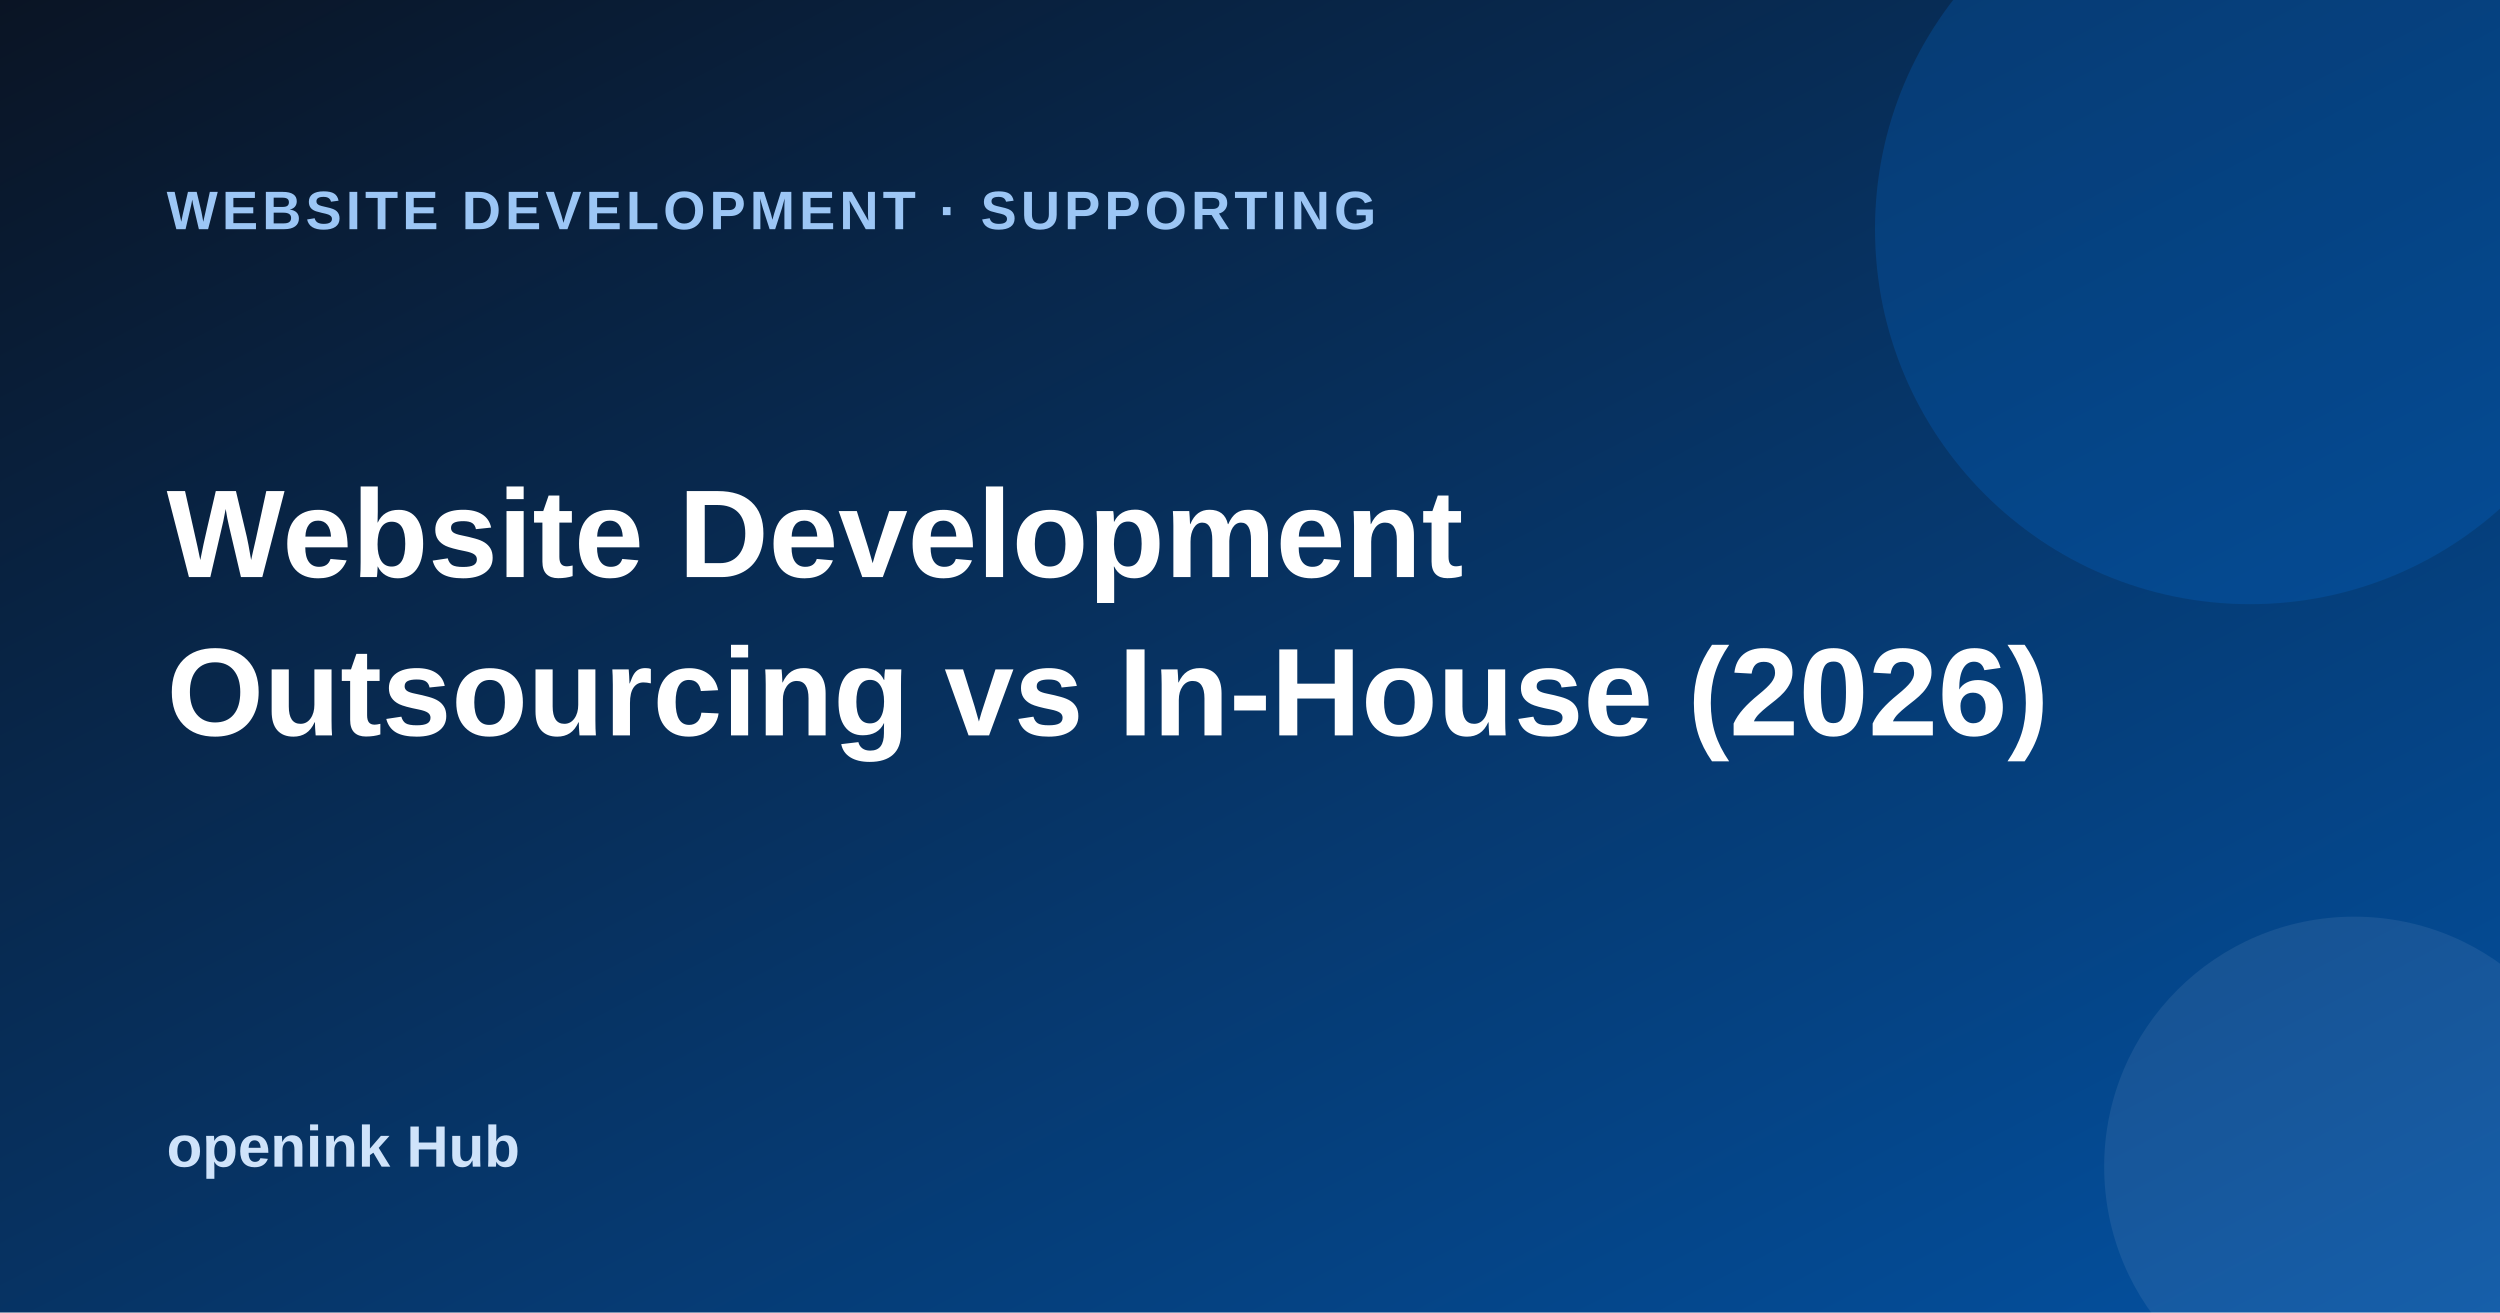
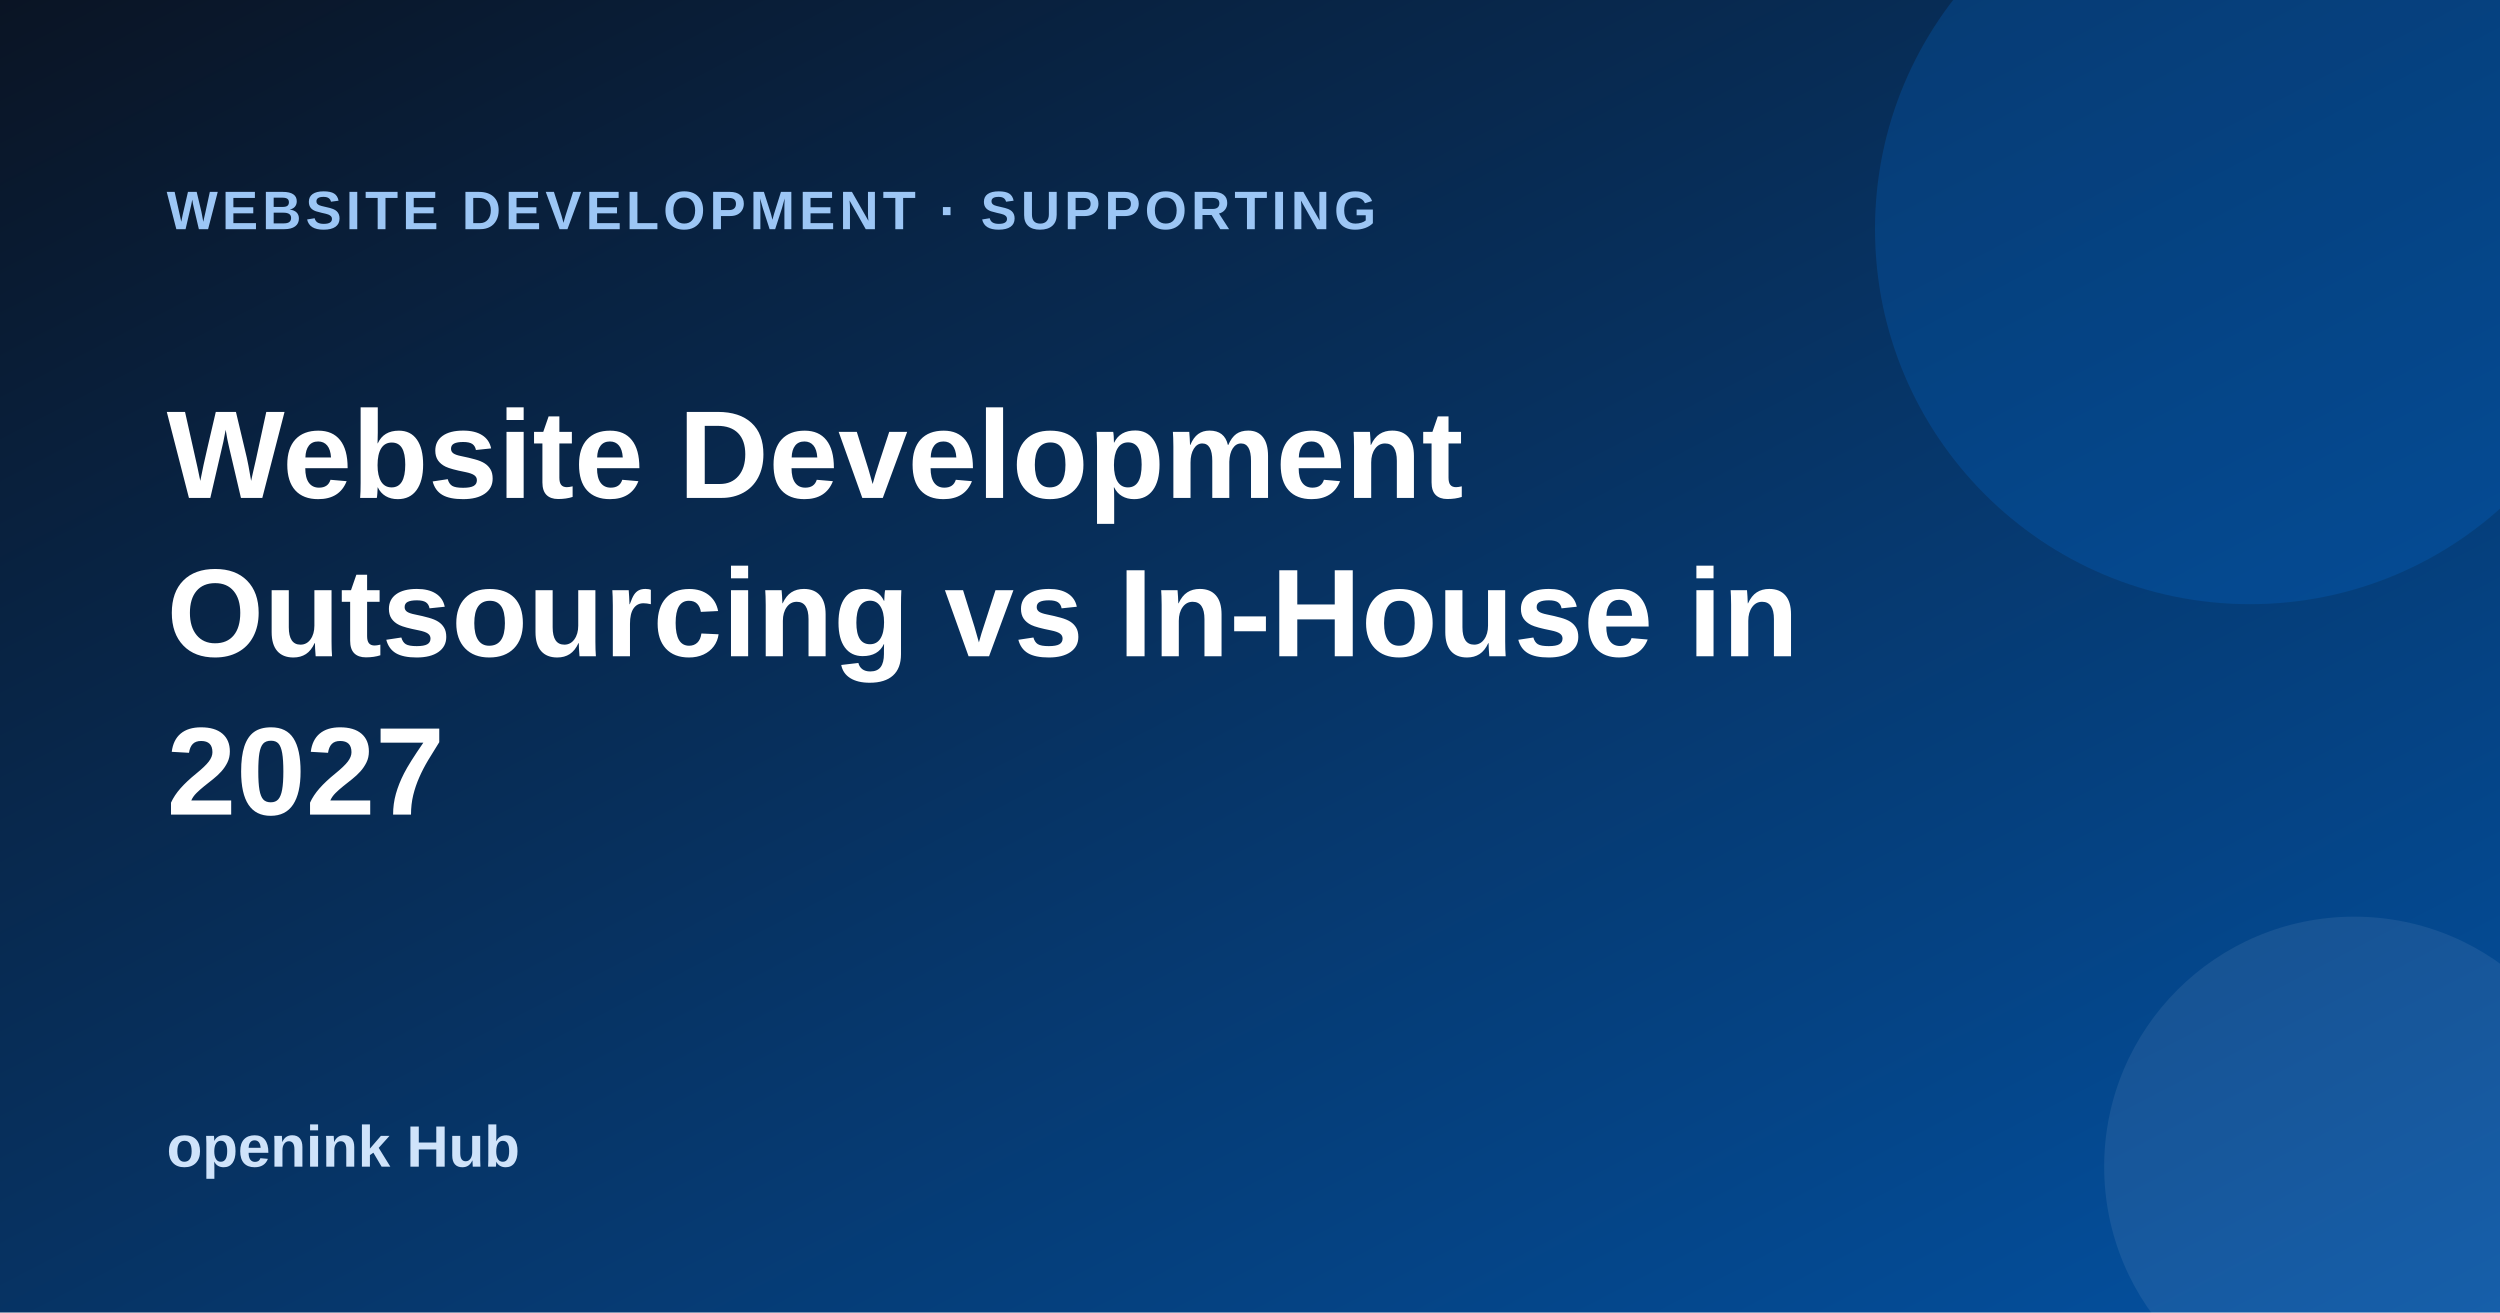
- <svg xmlns="http://www.w3.org/2000/svg" width="1200" height="630" viewBox="0 0 1200 630" role="img" aria-label="Website Development Outsourcing vs In-House (2026)">
+ <svg xmlns="http://www.w3.org/2000/svg" width="1200" height="630" viewBox="0 0 1200 630" role="img" aria-label="Website Development Outsourcing vs In-House in 2027">
  <defs>
    <linearGradient id="g" x1="0" y1="0" x2="1" y2="1">
      <stop offset="0" stop-color="#0a1424" />
      <stop offset="1" stop-color="#0352a3" />
    </linearGradient>
  </defs>
  <rect width="1200" height="630" fill="url(#g)" />
  <circle cx="1080" cy="110" r="180" fill="#046bd2" opacity=".25" />
  <circle cx="1130" cy="560" r="120" fill="#eef5fd" opacity=".08" />
  <text x="80" y="110" fill="#9cc6f5" font-family="Segoe UI,Arial,sans-serif" font-size="26" font-weight="600" letter-spacing="2">WEBSITE DEVELOPMENT · SUPPORTING</text>
-   <text x="80" y="277" fill="#fff" font-family="Segoe UI,Arial,sans-serif" font-size="60" font-weight="700">Website Development</text>
-   <text x="80" y="353" fill="#fff" font-family="Segoe UI,Arial,sans-serif" font-size="60" font-weight="700">Outsourcing vs In-House (2026)</text>
+   <text x="80" y="239" fill="#fff" font-family="Segoe UI,Arial,sans-serif" font-size="60" font-weight="700">Website Development</text>
+   <text x="80" y="315" fill="#fff" font-family="Segoe UI,Arial,sans-serif" font-size="60" font-weight="700">Outsourcing vs In-House in</text>
+   <text x="80" y="391" fill="#fff" font-family="Segoe UI,Arial,sans-serif" font-size="60" font-weight="700">2027</text>
  <text x="80" y="560" fill="#cfe3fa" font-family="Segoe UI,Arial,sans-serif" font-size="28" font-weight="600">openink Hub</text>
</svg>
